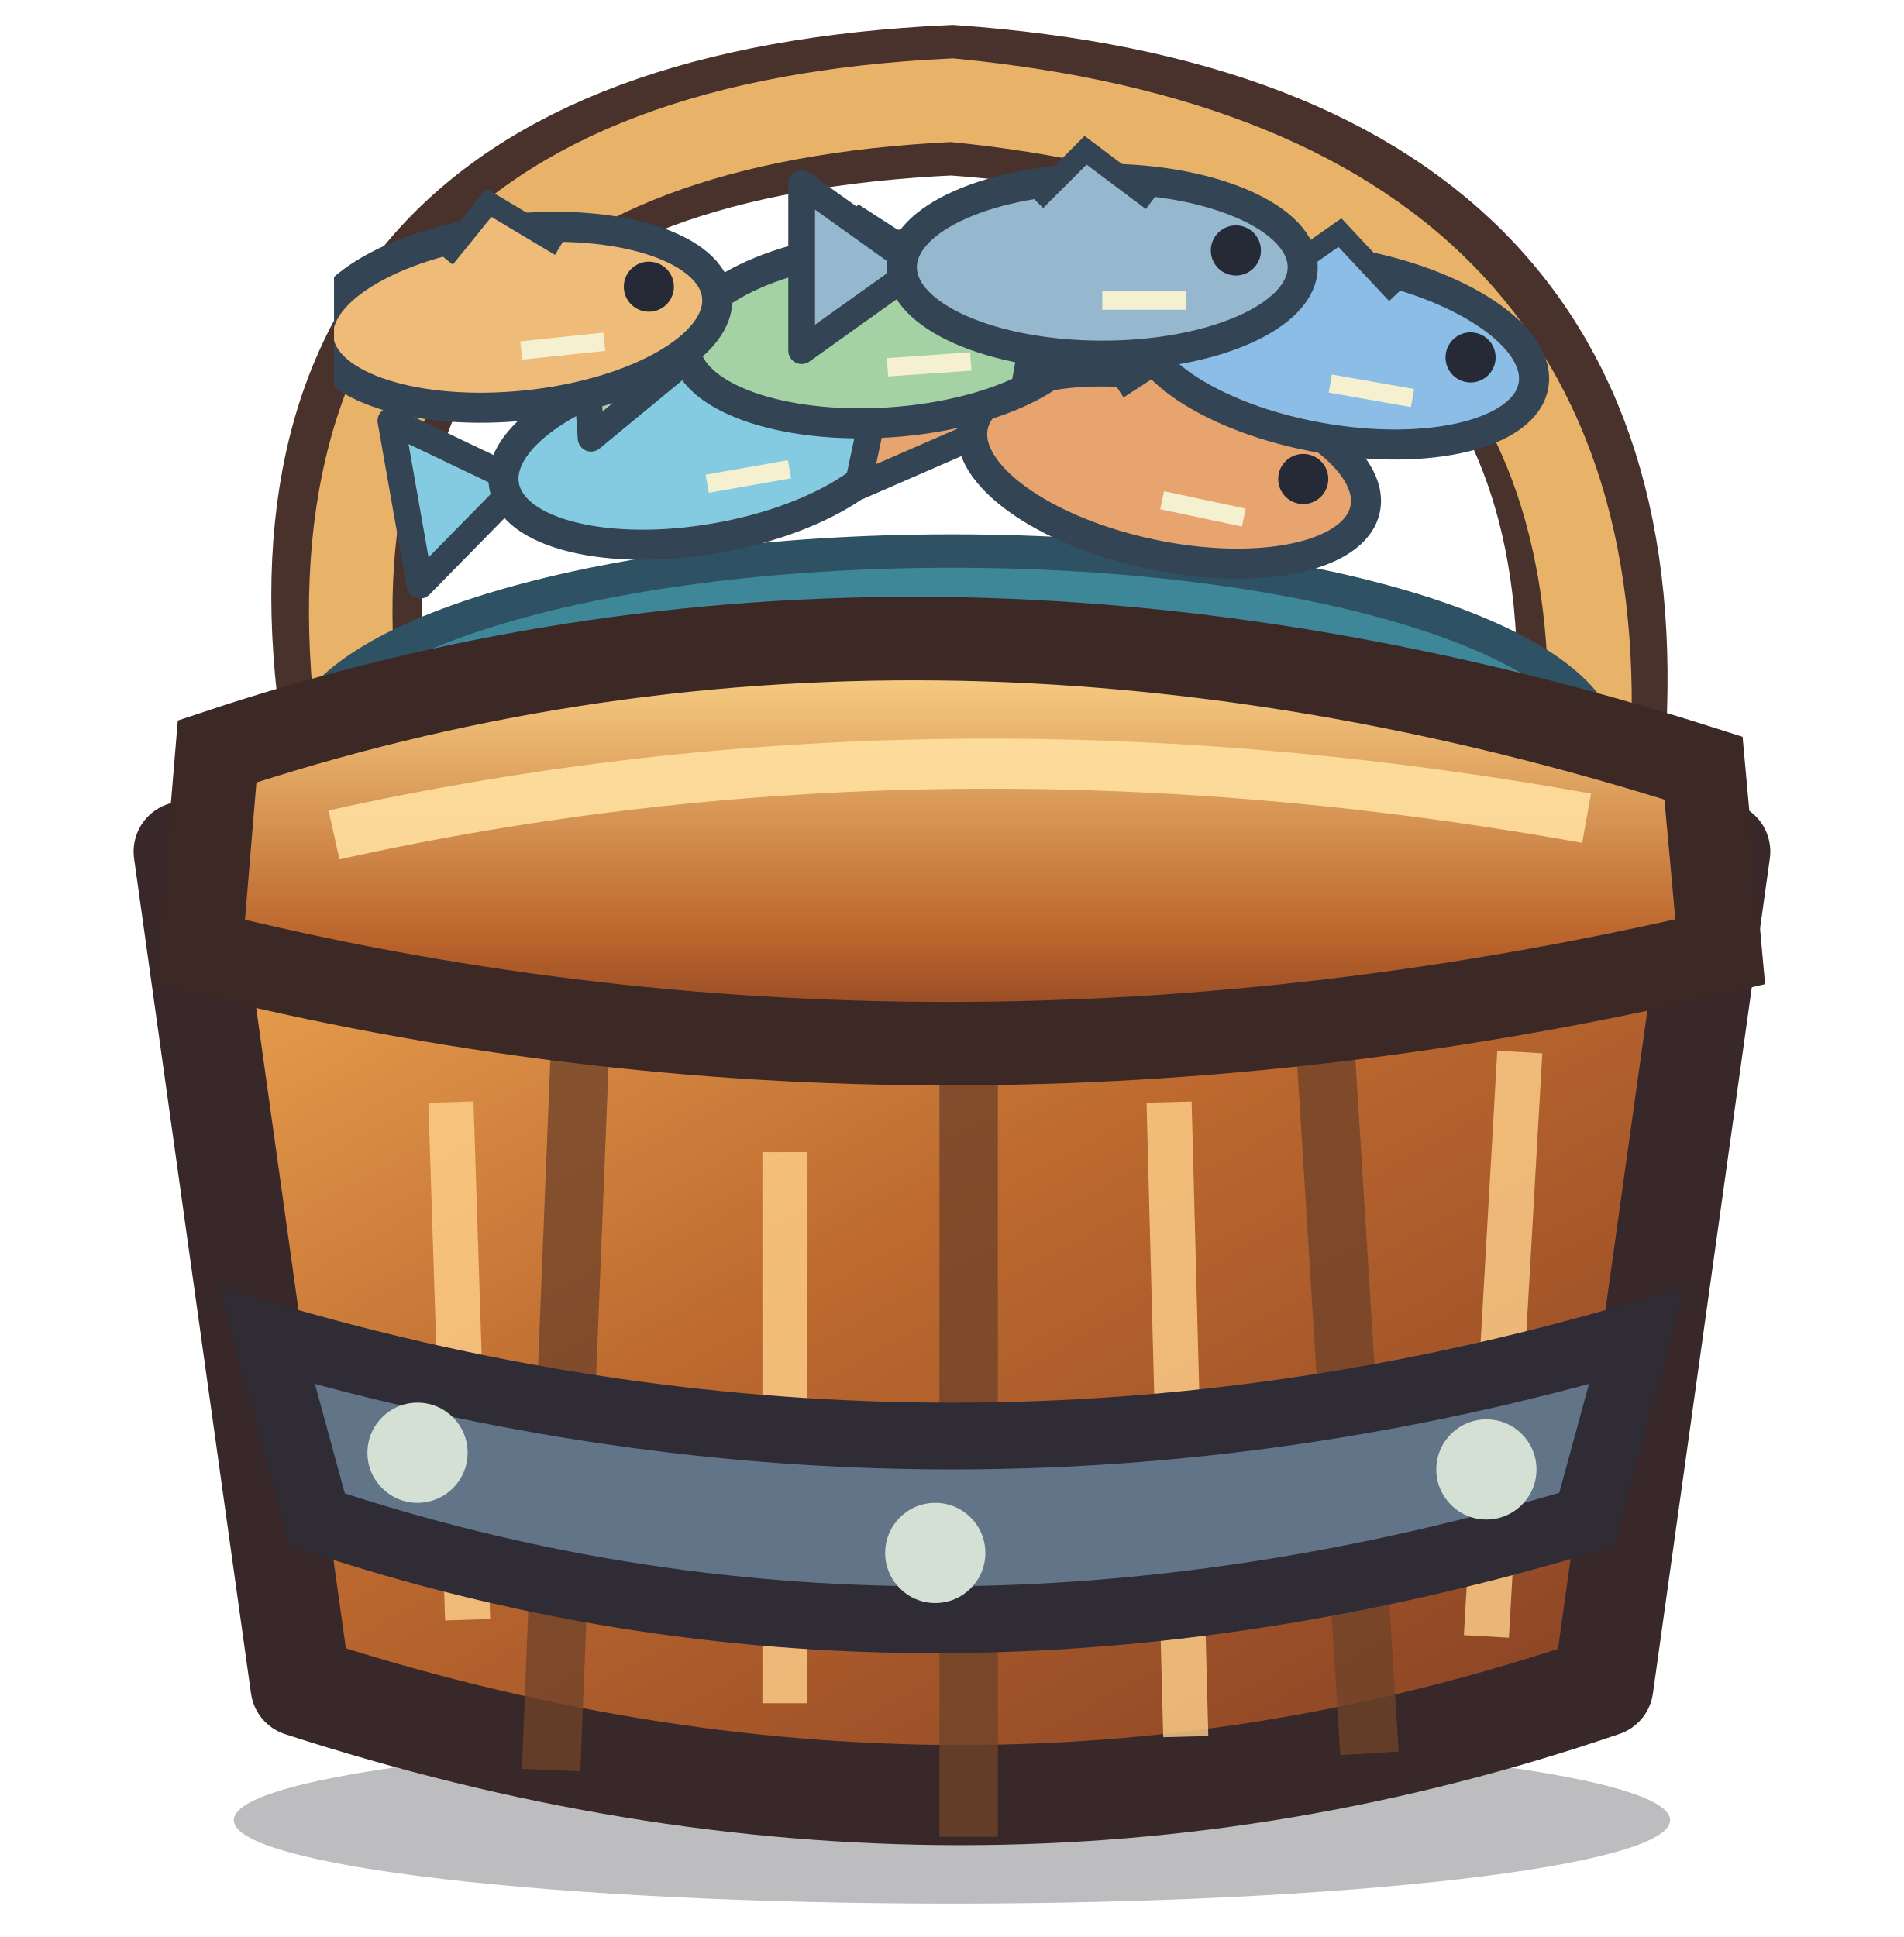
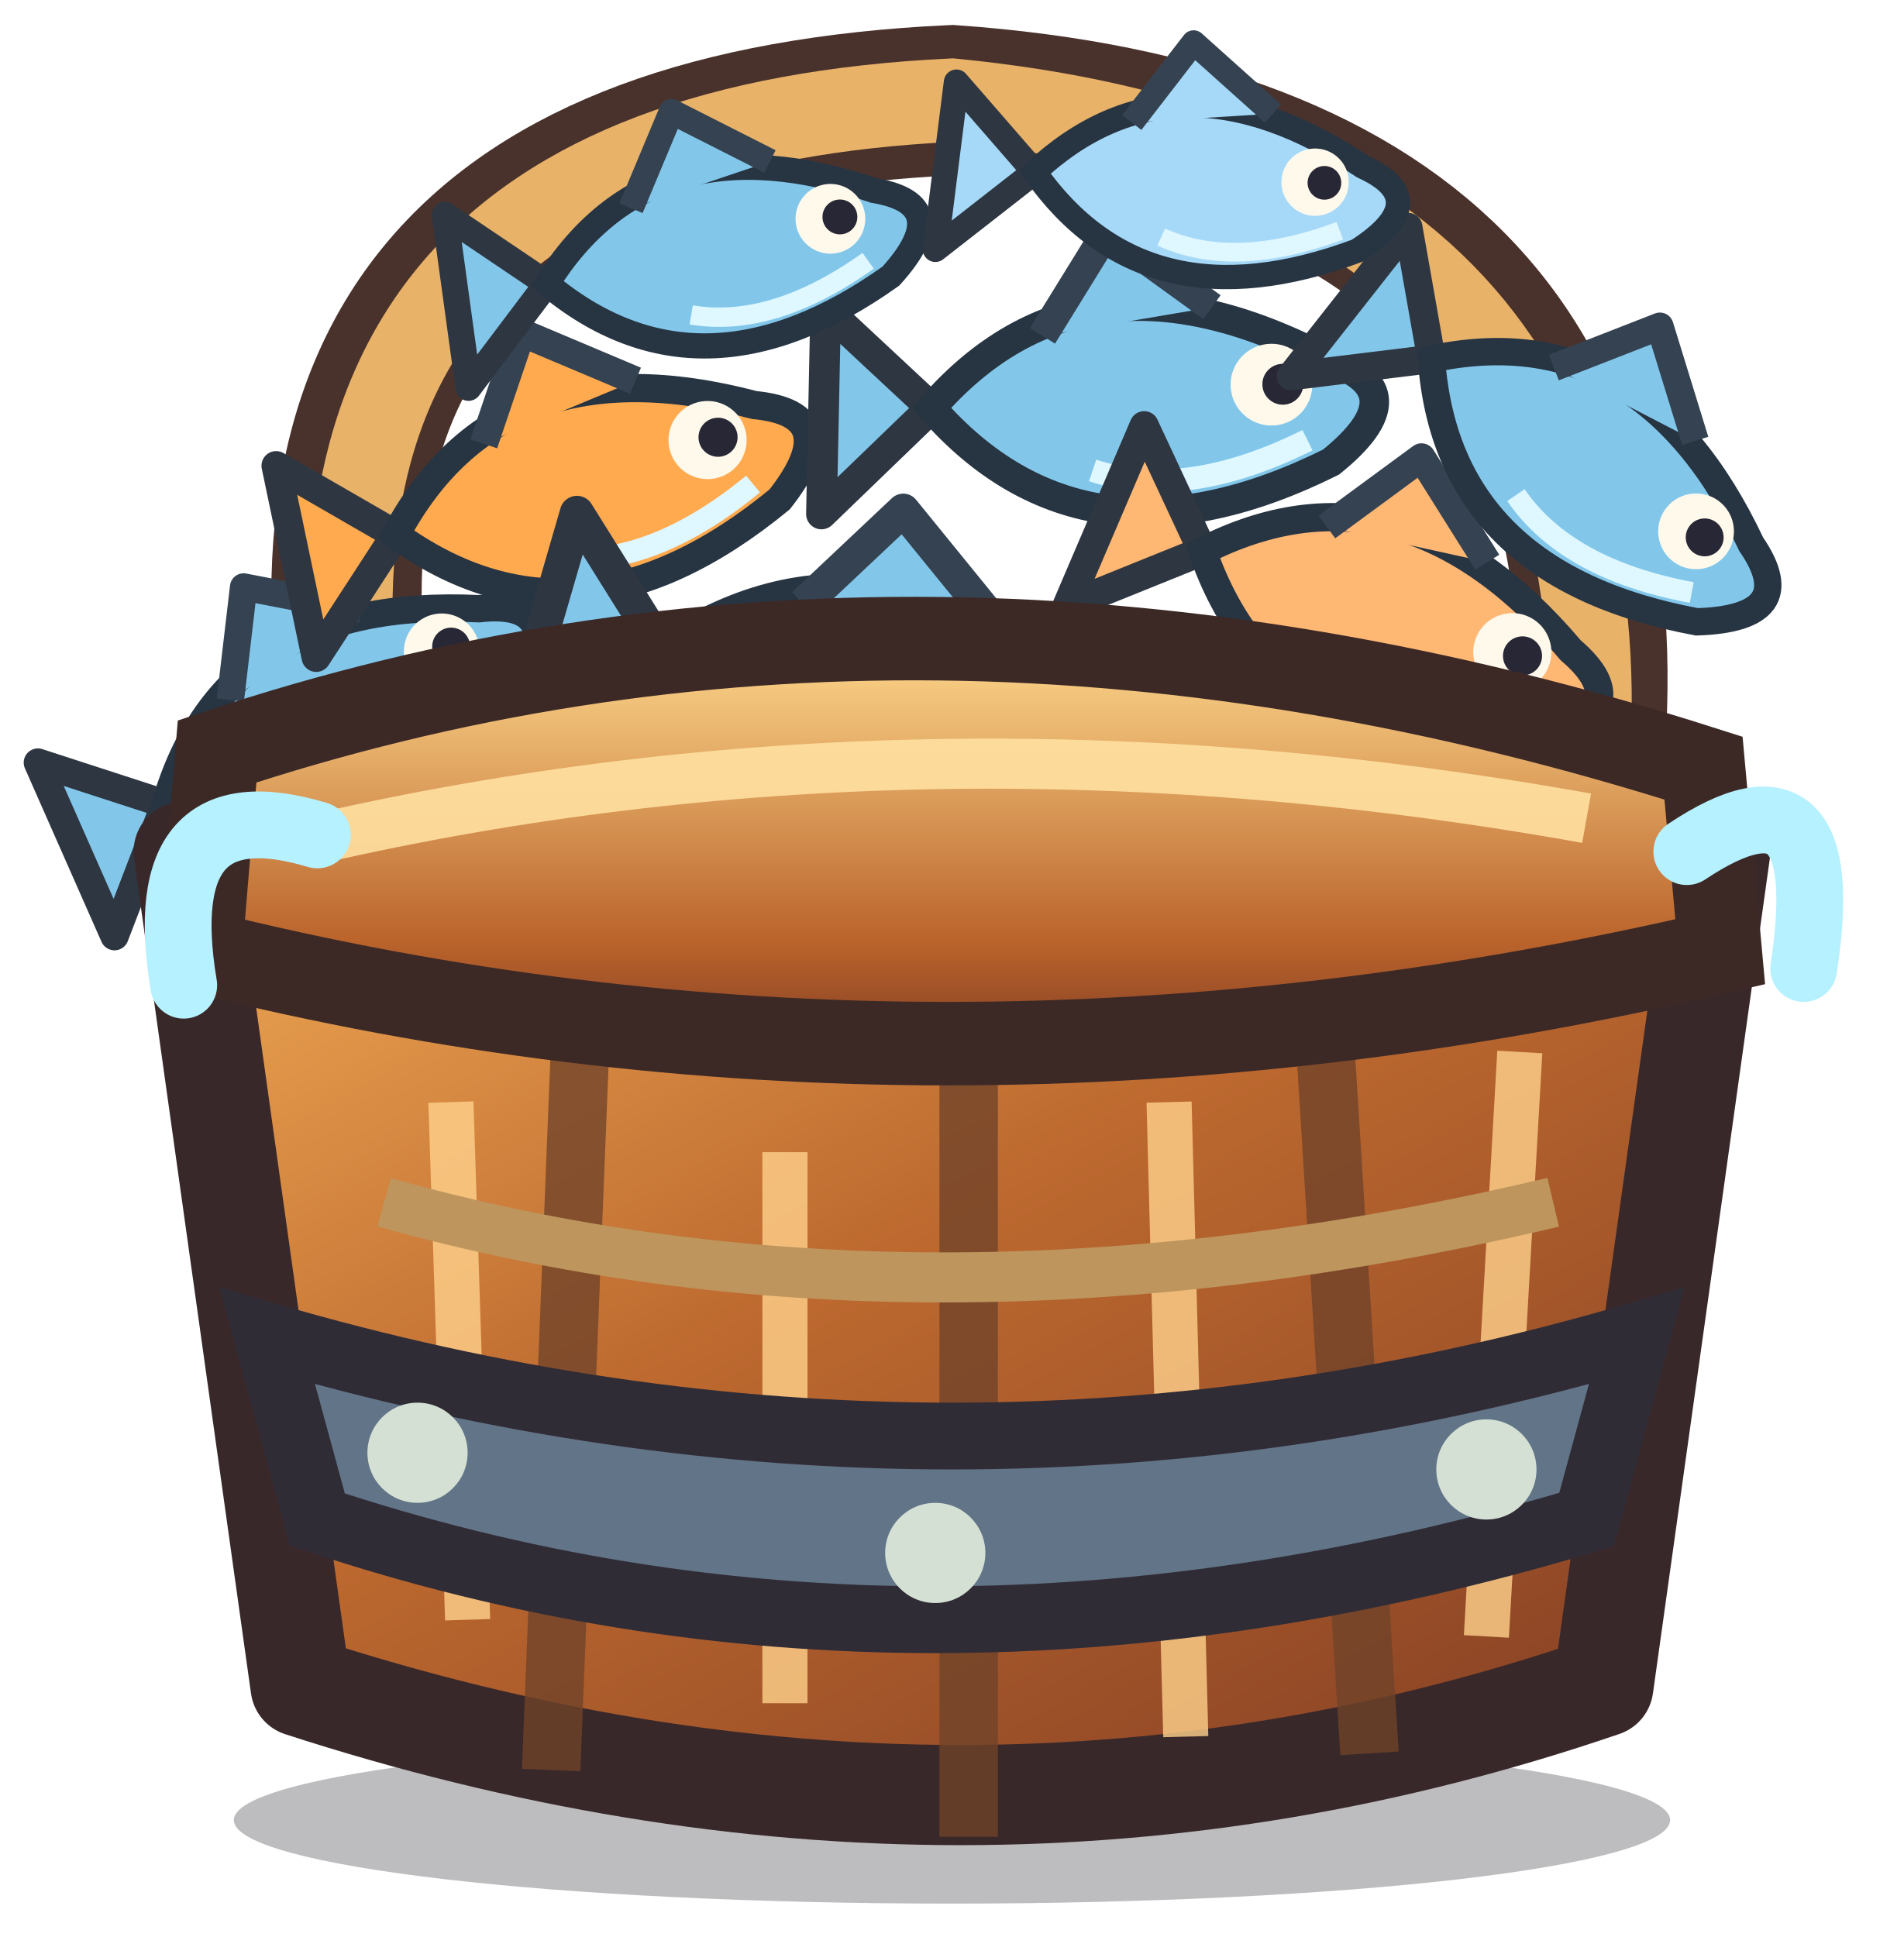
<svg xmlns="http://www.w3.org/2000/svg" viewBox="0 0 114 116" role="img" aria-label="Ведро с рыбой, состояние full">
  <defs>
    <linearGradient id="wood" x1="0" x2=".9" y1="0" y2="1">
      <stop stop-color="#f0aa55" />
      <stop offset=".46" stop-color="#bd692f" />
      <stop offset="1" stop-color="#864024" />
    </linearGradient>
    <linearGradient id="rim" x1="0" x2="0" y1="0" y2="1">
      <stop stop-color="#ffda8d" />
      <stop offset=".75" stop-color="#ba632b" />
      <stop offset="1" stop-color="#864125" />
    </linearGradient>
  </defs>
  <ellipse cx="57" cy="109" rx="43" ry="5" fill="#21202b" opacity=".3" />
  <path d="M22 47Q14 8 57 6Q99 9 95 47" fill="none" stroke="#4a322c" stroke-width="9" stroke-linecap="round" />
  <path d="M22 47Q15 8 57 6Q98 10 95 47" stroke="#e8b269" stroke-width="5" fill="none" stroke-linecap="round" />
-   <ellipse cx="57" cy="47" rx="42" ry="9" fill="#4d3326" stroke="#2b2020" stroke-width="3" />
+   <ellipse cx="57" cy="47" rx="42" ry="9" fill="#49a7c7" stroke="#2b596e" stroke-width="3" />
+   <g transform="translate(20 43) rotate(-27) scale(0.63)">
+     <path d="M-18 0L-27 -9L-28 9Z" fill="#82c7ea" stroke="#2e3641" stroke-width="2.7" stroke-linejoin="round" />
+     <path d="M-18 0Q-4 -15 17 -3Q25 0 17 6Q-5 16 -18 0Z" fill="#82c7ea" stroke="#273442" stroke-width="2.6" />
+     <path d="M-8 -6L-2 -15L7 -8" fill="#82c7ea" stroke="#344251" stroke-width="2.6" stroke-linejoin="round" />
+     <path d="M-4 6Q4 9 15 4" stroke="#dff7ff" stroke-width="2" fill="none" />
+     <circle cx="12" cy="-1" r="3.6" fill="#fff9ec" />
+     <circle cx="13" cy="-1" r="1.8" fill="#282735" />
+   </g>
+   <g transform="translate(35 29) rotate(-15) scale(0.65)">
+     <path d="M-18 0L-27 -9L-28 9Z" fill="#ffaa4f" stroke="#2e3641" stroke-width="2.7" stroke-linejoin="round" />
+     <path d="M-18 0Q-4 -15 17 -3Q25 0 17 6Q-5 16 -18 0Z" fill="#ffaa4f" stroke="#273442" stroke-width="2.6" />
+     <path d="M-8 -6L-2 -15L7 -8" fill="#ffaa4f" stroke="#344251" stroke-width="2.6" stroke-linejoin="round" />
+     <path d="M-4 6Q4 9 15 4" stroke="#dff7ff" stroke-width="2" fill="none" />
+     <circle cx="12" cy="-1" r="3.6" fill="#fff9ec" />
+     <circle cx="13" cy="-1" r="1.8" fill="#282735" />
+   </g>
+   <g transform="translate(53 42) rotate(13) scale(0.76)">
+     <path d="M-18 0L-27 -9L-28 9Z" fill="#82c7ea" stroke="#2e3641" stroke-width="2.7" stroke-linejoin="round" />
+     <path d="M-18 0Q-4 -15 17 -3Q25 0 17 6Q-5 16 -18 0Z" fill="#82c7ea" stroke="#273442" stroke-width="2.6" />
+     <path d="M-8 -6L-2 -15L7 -8" fill="#82c7ea" stroke="#344251" stroke-width="2.6" stroke-linejoin="round" />
+     <path d="M-4 6Q4 9 15 4" stroke="#dff7ff" stroke-width="2" fill="none" />
+     <circle cx="12" cy="-1" r="3.6" fill="#fff9ec" />
+     <circle cx="13" cy="-1" r="1.8" fill="#282735" />
+   </g>
+   <g transform="translate(68 24) rotate(-2) scale(0.68)">
+     <path d="M-18 0L-27 -9L-28 9Z" fill="#82c7ea" stroke="#2e3641" stroke-width="2.7" stroke-linejoin="round" />
+     <path d="M-18 0Q-4 -15 17 -3Q25 0 17 6Q-5 16 -18 0Z" fill="#82c7ea" stroke="#273442" stroke-width="2.6" />
+     <path d="M-8 -6L-2 -15L7 -8" fill="#82c7ea" stroke="#344251" stroke-width="2.6" stroke-linejoin="round" />
+     <path d="M-4 6Q4 9 15 4" stroke="#dff7ff" stroke-width="2" fill="none" />
+     <circle cx="12" cy="-1" r="3.6" fill="#fff9ec" />
+     <circle cx="13" cy="-1" r="1.8" fill="#282735" />
+   </g>
+   <g transform="translate(83 37) rotate(20) scale(0.65)">
+     <path d="M-18 0L-27 -9L-28 9Z" fill="#ffb774" stroke="#2e3641" stroke-width="2.7" stroke-linejoin="round" />
+     <path d="M-18 0Q-4 -15 17 -3Q25 0 17 6Q-5 16 -18 0Z" fill="#ffb774" stroke="#273442" stroke-width="2.6" />
+     <path d="M-8 -6L-2 -15L7 -8" fill="#ffb774" stroke="#344251" stroke-width="2.6" stroke-linejoin="round" />
+     <path d="M-4 6Q4 9 15 4" stroke="#dff7ff" stroke-width="2" fill="none" />
+     <circle cx="12" cy="-1" r="3.6" fill="#fff9ec" />
+     <circle cx="13" cy="-1" r="1.8" fill="#282735" />
+   </g>
+   <g transform="translate(95 28) rotate(35) scale(0.63)">
+     <path d="M-18 0L-27 -9L-28 9Z" fill="#82c7ea" stroke="#2e3641" stroke-width="2.7" stroke-linejoin="round" />
+     <path d="M-18 0Q-4 -15 17 -3Q25 0 17 6Q-5 16 -18 0Z" fill="#82c7ea" stroke="#273442" stroke-width="2.6" />
+     <path d="M-8 -6L-2 -15L7 -8" fill="#82c7ea" stroke="#344251" stroke-width="2.6" stroke-linejoin="round" />
+     <path d="M-4 6Q4 9 15 4" stroke="#dff7ff" stroke-width="2" fill="none" />
+     <circle cx="12" cy="-1" r="3.6" fill="#fff9ec" />
+     <circle cx="13" cy="-1" r="1.8" fill="#282735" />
+   </g>
+   <g transform="translate(43 15) rotate(-11) scale(0.58)">
+     <path d="M-18 0L-27 -9L-28 9Z" fill="#82c7ea" stroke="#2e3641" stroke-width="2.7" stroke-linejoin="round" />
+     <path d="M-18 0Q-4 -15 17 -3Q25 0 17 6Q-5 16 -18 0Z" fill="#82c7ea" stroke="#273442" stroke-width="2.6" />
+     <path d="M-8 -6L-2 -15L7 -8" fill="#82c7ea" stroke="#344251" stroke-width="2.6" stroke-linejoin="round" />
+     <path d="M-4 6Q4 9 15 4" stroke="#dff7ff" stroke-width="2" fill="none" />
+     <circle cx="12" cy="-1" r="3.6" fill="#fff9ec" />
+     <circle cx="13" cy="-1" r="1.8" fill="#282735" />
+   </g>
+   <g transform="translate(72 11) rotate(4) scale(0.56)">
+     <path d="M-18 0L-27 -9L-28 9Z" fill="#a6d9f8" stroke="#2e3641" stroke-width="2.7" stroke-linejoin="round" />
+     <path d="M-18 0Q-4 -15 17 -3Q25 0 17 6Q-5 16 -18 0Z" fill="#a6d9f8" stroke="#273442" stroke-width="2.6" />
+     <path d="M-8 -6L-2 -15L7 -8" fill="#a6d9f8" stroke="#344251" stroke-width="2.6" stroke-linejoin="round" />
+     <path d="M-4 6Q4 9 15 4" stroke="#dff7ff" stroke-width="2" fill="none" />
+     <circle cx="12" cy="-1" r="3.6" fill="#fff9ec" />
+     <circle cx="13" cy="-1" r="1.8" fill="#282735" />
+   </g>
  <path d="M11 51Q57 61 103 51L96 101Q58 114 18 101Z" fill="url(#wood)" stroke="#39282a" stroke-width="6" stroke-linejoin="round" />
  <path d="M35 56L33 106M58 62L58 110M79 57L82 105" stroke="#704329" stroke-width="3.5" opacity=".78" />
  <path d="M27 66L28 97M47 69L47 102M70 66L71 104M91 63L89 98" stroke="#ffd18b" stroke-width="2.7" opacity=".8" />
  <path d="M16 80Q57 92 98 80L95 91Q55 103 19 91Z" fill="#627487" stroke="#302c36" stroke-width="4" />
  <circle cx="25" cy="87" r="3" fill="#d4e0d3" />
  <circle cx="56" cy="93" r="3" fill="#d4e0d3" />
  <circle cx="89" cy="88" r="3" fill="#d4e0d3" />
-   <ellipse cx="57" cy="45" rx="39" ry="12" fill="#3e8798" stroke="#2e5164" stroke-width="2" />
-   <defs>
-     <clipPath id="fish-opening">
-       <rect x="20" y="8" width="75" height="30" />
-     </clipPath>
-   </defs>
-   <g clip-path="url(#fish-opening)">
-     <g transform="translate(42 27) rotate(-10)">
-       <path d="M-11 0 -18 -5 -18 5Z" fill="#84cbe1" stroke="#334454" stroke-width="1.6" stroke-linejoin="round" />
-       <ellipse cx="0" cy="0" rx="12" ry="5.3" fill="#84cbe1" stroke="#334454" stroke-width="1.8" />
-       <path d="M-4 -4 -1 -7 3 -4" stroke="#334454" stroke-width="1.3" fill="#84cbe1" />
-       <circle cx="8" cy="-1" r="1.5" fill="#252a36" />
-       <path d="M0 2 5 2" stroke="#f5f0cf" stroke-width="1.1" />
-     </g>
-     <g transform="translate(70 28) rotate(12)">
-       <path d="M-11 0 -18 -5 -18 5Z" fill="#e7a46f" stroke="#334454" stroke-width="1.6" stroke-linejoin="round" />
-       <ellipse cx="0" cy="0" rx="12" ry="5.3" fill="#e7a46f" stroke="#334454" stroke-width="1.8" />
-       <path d="M-4 -4 -1 -7 3 -4" stroke="#334454" stroke-width="1.3" fill="#e7a46f" />
-       <circle cx="8" cy="-1" r="1.5" fill="#252a36" />
-       <path d="M0 2 5 2" stroke="#f5f0cf" stroke-width="1.1" />
-     </g>
-     <g transform="translate(53 20) rotate(-4)">
-       <path d="M-11 0 -18 -5 -18 5Z" fill="#a4d2a5" stroke="#334454" stroke-width="1.6" stroke-linejoin="round" />
-       <ellipse cx="0" cy="0" rx="12" ry="5.3" fill="#a4d2a5" stroke="#334454" stroke-width="1.8" />
-       <path d="M-4 -4 -1 -7 3 -4" stroke="#334454" stroke-width="1.3" fill="#a4d2a5" />
-       <circle cx="8" cy="-1" r="1.5" fill="#252a36" />
-       <path d="M0 2 5 2" stroke="#f5f0cf" stroke-width="1.1" />
-     </g>
-     <g transform="translate(80 21) rotate(10)">
-       <path d="M-11 0 -18 -5 -18 5Z" fill="#8cbde7" stroke="#334454" stroke-width="1.6" stroke-linejoin="round" />
-       <ellipse cx="0" cy="0" rx="12" ry="5.3" fill="#8cbde7" stroke="#334454" stroke-width="1.8" />
-       <path d="M-4 -4 -1 -7 3 -4" stroke="#334454" stroke-width="1.3" fill="#8cbde7" />
-       <circle cx="8" cy="-1" r="1.5" fill="#252a36" />
-       <path d="M0 2 5 2" stroke="#f5f0cf" stroke-width="1.1" />
-     </g>
-     <g transform="translate(31 19) rotate(-6)">
-       <path d="M-11 0 -18 -5 -18 5Z" fill="#efbb79" stroke="#334454" stroke-width="1.6" stroke-linejoin="round" />
-       <ellipse cx="0" cy="0" rx="12" ry="5.3" fill="#efbb79" stroke="#334454" stroke-width="1.8" />
-       <path d="M-4 -4 -1 -7 3 -4" stroke="#334454" stroke-width="1.3" fill="#efbb79" />
-       <circle cx="8" cy="-1" r="1.5" fill="#252a36" />
-       <path d="M0 2 5 2" stroke="#f5f0cf" stroke-width="1.1" />
-     </g>
-     <g transform="translate(66 16) rotate(0)">
-       <path d="M-11 0 -18 -5 -18 5Z" fill="#96b8cf" stroke="#334454" stroke-width="1.6" stroke-linejoin="round" />
-       <ellipse cx="0" cy="0" rx="12" ry="5.3" fill="#96b8cf" stroke="#334454" stroke-width="1.8" />
-       <path d="M-4 -4 -1 -7 3 -4" stroke="#334454" stroke-width="1.3" fill="#96b8cf" />
-       <circle cx="8" cy="-1" r="1.5" fill="#252a36" />
-       <path d="M0 2 5 2" stroke="#f5f0cf" stroke-width="1.1" />
-     </g>
-   </g>
  <path d="M13 45Q55 31 102 46L103 57Q56 68 12 57Z" fill="url(#rim)" stroke="#3c2926" stroke-width="5" />
  <path d="M20 50Q56 42 95 49" stroke="#ffe0a0" stroke-width="3" fill="none" opacity=".9" />
+   <path d="M23 72Q55 81 93 72" fill="none" stroke="#bd955d" stroke-width="3" />
+   <path d="M19 50Q9 47 11 59M101 51Q110 45 108 58" stroke="#b6f1ff" stroke-width="4" fill="none" stroke-linecap="round" />
</svg>
